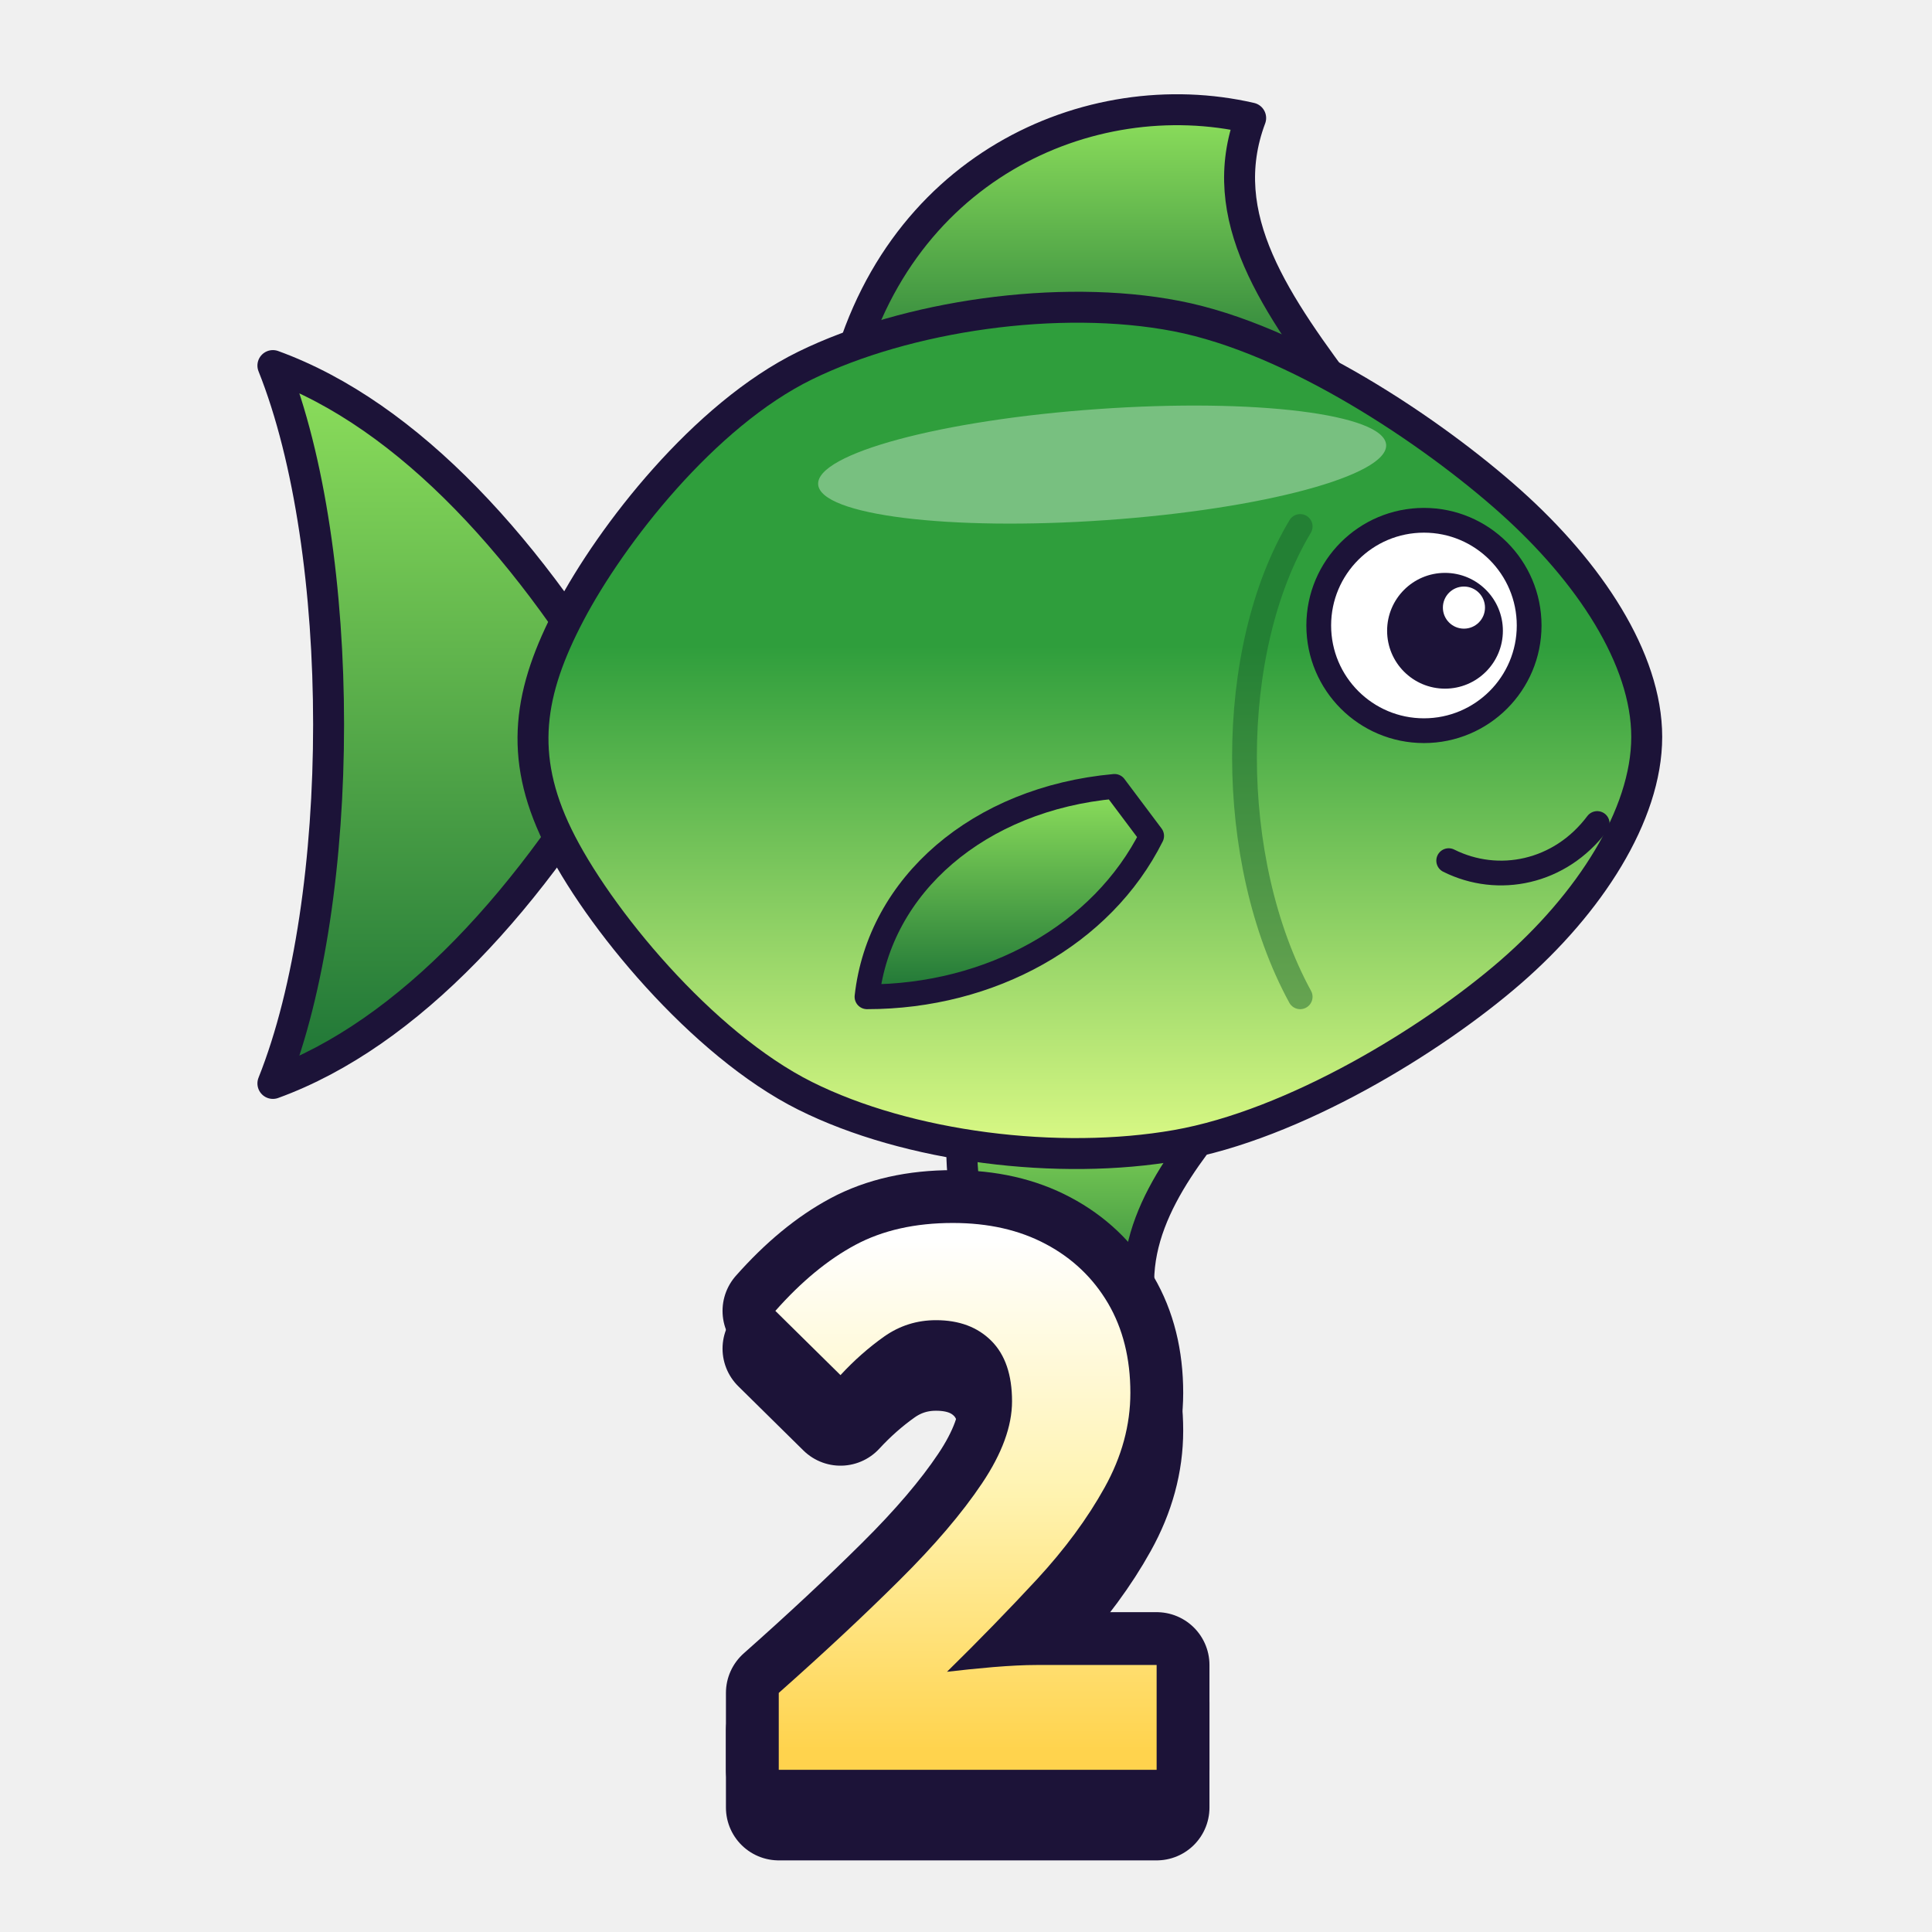
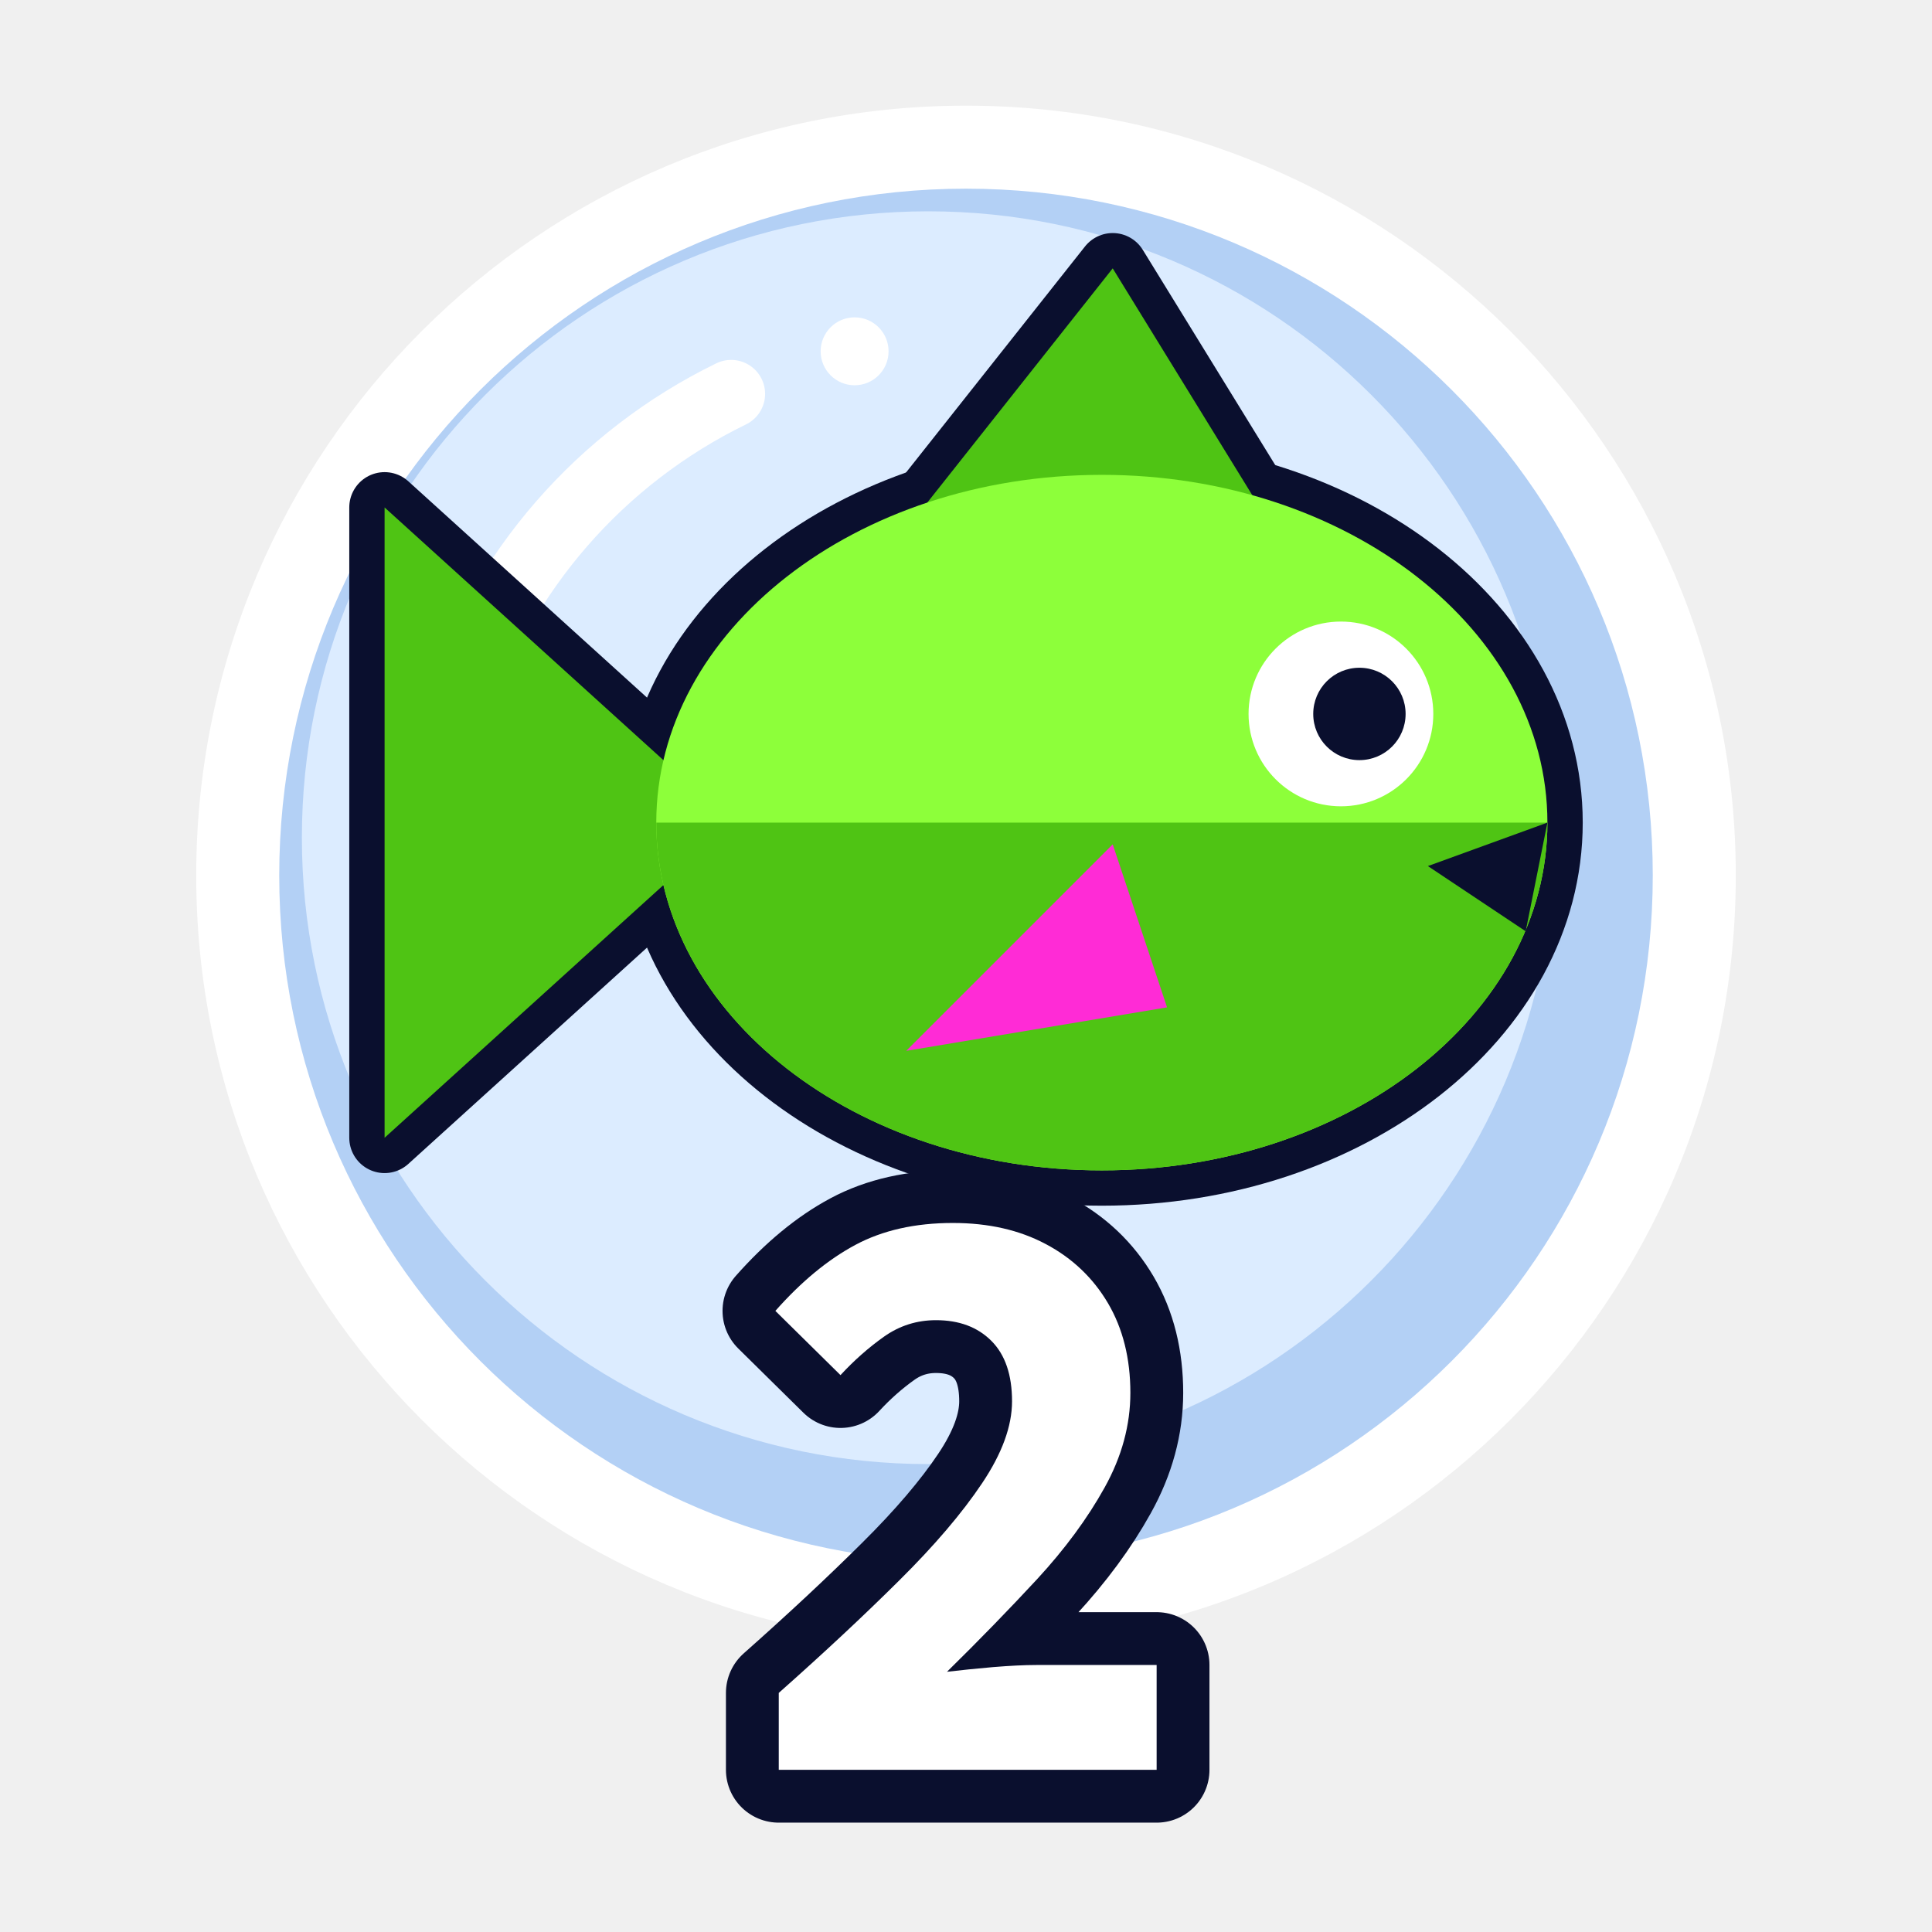
<svg xmlns="http://www.w3.org/2000/svg" width="256" height="256" viewBox="0 0 256 256">
-   <defs>
-     <linearGradient id="linear-gradient-1" x1="59.94" y1="48.44" x2="59.94" y2="143.56" gradientUnits="userSpaceOnUse">
-       <stop offset="0" stop-color="#8ee05c" />
-       <stop offset="1" stop-color="#1d7436" />
-     </linearGradient>
-     <linearGradient id="linear-gradient-2" x1="145.22" y1="14.54" x2="145.22" y2="53.36" gradientUnits="userSpaceOnUse">
-       <stop offset="0" stop-color="#8ee05c" />
-       <stop offset="1" stop-color="#1d7436" />
-     </linearGradient>
-     <linearGradient id="linear-gradient-3" x1="144.12" y1="145.2" x2="144.12" y2="178" gradientUnits="userSpaceOnUse">
-       <stop offset="0" stop-color="#8ee05c" />
-       <stop offset="1" stop-color="#1d7436" />
-     </linearGradient>
-     <linearGradient id="linear-gradient-4" x1="144.41" y1="40.71" x2="144.41" y2="152.85" gradientUnits="userSpaceOnUse">
-       <stop offset="0" stop-color="#2f9e3c" />
-       <stop offset="0.4" stop-color="#2f9e3c" />
-       <stop offset="1" stop-color="#dcfa86" />
-     </linearGradient>
-     <linearGradient id="linear-gradient-5" x1="133.74" y1="104.2" x2="133.74" y2="132.08" gradientUnits="userSpaceOnUse">
-       <stop offset="0" stop-color="#8ee05c" />
-       <stop offset="1" stop-color="#1d7436" />
-     </linearGradient>
-     <linearGradient id="linear-gradient-6" x1="0" y1="164" x2="0" y2="232" gradientUnits="userSpaceOnUse">
-       <stop offset="0" stop-color="#ffffff" />
-       <stop offset="0.5" stop-color="#fff3b0" />
-       <stop offset="1" stop-color="#ffd34d" />
-     </linearGradient>
-   </defs>
  <g>
+     <circle cx="128" cy="116" r="102" fill="#ffffff" />
+     <circle cx="128" cy="116" r="91" fill="#b3d0f5" />
+     <circle cx="123" cy="111" r="83" fill="#dcecff" />
+     <path d="M60.47 94.06 C66.42 75.74 79.57 60.63 96.88 52.19" fill="none" stroke="#ffffff" stroke-width="9" stroke-linecap="round" stroke-linejoin="round" />
+     <circle cx="113.24" cy="46.55" r="4.5" fill="#ffffff" />
    <g>
-       <path d="M83.72 96 C70.6 73.04 54.2 55 36.16 48.44 C46 73.04 46 118.96 36.16 143.56 C54.2 137 70.6 118.96 83.72 96 Z" fill="url(#linear-gradient-1)" stroke="#1c1338" stroke-width="4.1" stroke-linecap="round" stroke-linejoin="round" />
-       <path d="M111.6 51.72 C118.16 22.2 144.4 10.72 165.72 15.64 C160.8 28.76 169 40.24 178.84 53.36 Z" fill="url(#linear-gradient-2)" stroke="#1c1338" stroke-width="4.1" stroke-linecap="round" stroke-linejoin="round" />
-       <path d="M128 145.2 C124.72 166.52 136.2 178 152.6 178 C147.68 166.52 154.24 156.68 160.8 148.48 Z" fill="url(#linear-gradient-3)" stroke="#1c1338" stroke-width="4.1" stroke-linecap="round" stroke-linejoin="round" />
-       <path d="M218.2 97.64 C218.2 87.25 210.55 75.77 200.16 66.48 C189.77 57.19 171.46 44.89 155.88 41.88 C140.3 38.87 120.07 41.88 106.68 48.44 C93.29 55 80.99 70.85 75.52 81.24 C70.05 91.63 68.69 100.1 73.88 110.76 C79.07 121.42 93.01 138.37 106.68 145.2 C120.35 152.03 140.3 154.49 155.88 151.76 C171.46 149.03 189.77 137.82 200.16 128.8 C210.55 119.78 218.2 108.03 218.2 97.64 Z" fill="url(#linear-gradient-4)" stroke="#1c1338" stroke-width="4.1" stroke-linecap="round" stroke-linejoin="round" />
-       <path d="M108.41 64.19 C108.13 60.13 124.74 55.65 145.53 54.2 C166.31 52.74 183.38 54.86 183.67 58.93 C183.95 62.99 167.34 67.47 146.55 68.92 C125.77 70.38 108.7 68.26 108.41 64.19 Z" fill="#ffffff" opacity="0.35" />
-       <path d="M172.28 69.76 C162.44 86.16 162.44 114.04 172.28 132.08" fill="none" stroke="#155a2a" stroke-width="3.28" stroke-linecap="round" stroke-linejoin="round" opacity="0.45" />
-       <path d="M147.68 104.2 C129.64 105.84 116.52 117.32 114.88 132.08 C131.28 132.08 146.04 123.88 152.6 110.76 Z" fill="url(#linear-gradient-5)" stroke="#1c1338" stroke-width="3.28" stroke-linecap="round" stroke-linejoin="round" />
-       <circle cx="188.68" cy="82.88" r="13.94" fill="#ffffff" stroke="#1c1338" stroke-width="3.28" stroke-linecap="round" stroke-linejoin="round" />
-       <circle cx="191.47" cy="83.58" r="7.67" fill="#1c1338" />
-       <circle cx="193.98" cy="80.51" r="2.79" fill="#ffffff" />
-       <path d="M211.64 109.12 C206.72 115.68 198.52 117.32 191.96 114.04" fill="none" stroke="#1c1338" stroke-width="3.28" stroke-linecap="round" stroke-linejoin="round" />
+       <polygon points="97.04,109 50.96,67.24 50.96,150.76" fill="#0a0f2e" stroke="#0a0f2e" stroke-width="9.36" stroke-linecap="round" stroke-linejoin="round" />
+       <polygon points="120.08,70.12 147.44,35.56 170.48,73" fill="#0a0f2e" stroke="#0a0f2e" stroke-width="9.36" stroke-linecap="round" stroke-linejoin="round" />
+       <ellipse cx="146" cy="109" rx="59.04" ry="46.08" fill="#0a0f2e" stroke="#0a0f2e" stroke-width="9.36" stroke-linecap="round" stroke-linejoin="round" />
+       <polygon points="97.04,109 50.96,67.24 50.96,150.76" fill="#4fc414" />
+       <polygon points="120.08,70.12 147.44,35.56 170.48,73" fill="#4fc414" />
+       <ellipse cx="146" cy="109" rx="59.04" ry="46.08" fill="#8dff3a" />
+       <path d="M86.96 109 C86.96 134.45 113.39 155.08 146 155.08 C178.61 155.08 205.04 134.45 205.04 109 Z" fill="#4fc414" />
+       <polygon points="147.44,111.88 120.08,139.24 154.64,133.48" fill="#ff2bd6" />
+       <circle cx="177.68" cy="94.6" r="12.24" fill="#ffffff" />
+       <circle cx="180.13" cy="94.6" r="6.12" fill="#0a0f2e" />
+       <polygon points="205.04,109 189.2,114.76 202.16,123.4" fill="#0a0f2e" />
    </g>
    <g>
-       <path d="M103.19 239.51 L103.19 229.32 C109.17 224.02 114.49 219.05 119.15 214.42 C123.82 209.79 127.48 205.5 130.13 201.54 C132.78 197.59 134.1 193.97 134.1 190.68 C134.1 187.17 133.19 184.5 131.36 182.67 C129.53 180.84 127.09 179.93 124.02 179.93 C121.49 179.93 119.19 180.66 117.14 182.11 C115.08 183.57 113.16 185.27 111.37 187.21 L102.74 178.7 C106.18 174.81 109.71 171.9 113.33 169.96 C116.95 168.02 121.26 167.05 126.26 167.05 C130.97 167.05 135.07 167.98 138.58 169.85 C142.09 171.71 144.84 174.33 146.82 177.69 C148.79 181.05 149.78 185.01 149.78 189.56 C149.78 193.82 148.65 198 146.37 202.1 C144.09 206.21 141.1 210.26 137.41 214.26 C133.71 218.25 129.74 222.34 125.48 226.52 C127.35 226.3 129.38 226.09 131.58 225.9 C133.79 225.72 135.71 225.62 137.35 225.62 L153.26 225.62 L153.26 239.51 Z" fill="#1c1338" stroke="#1c1338" stroke-width="14" stroke-linecap="round" stroke-linejoin="round" />
+       <path d="M103.19 234.51 L103.19 224.32 C109.17 219.02 114.49 214.05 119.15 209.42 C123.82 204.79 127.48 200.5 130.13 196.54 C132.78 192.59 134.1 188.97 134.1 185.68 C134.1 182.17 133.19 179.5 131.36 177.67 C129.53 175.84 127.09 174.93 124.02 174.93 C121.49 174.93 119.19 175.66 117.14 177.11 C115.08 178.57 113.16 180.27 111.37 182.21 L102.74 173.7 C106.18 169.81 109.71 166.9 113.33 164.96 C116.95 163.02 121.26 162.05 126.26 162.05 C130.97 162.05 135.07 162.98 138.58 164.85 C142.09 166.71 144.84 169.33 146.82 172.69 C148.79 176.05 149.78 180.01 149.78 184.56 C149.78 188.82 148.65 193 146.37 197.1 C144.09 201.21 141.1 205.26 137.41 209.26 C133.71 213.25 129.74 217.34 125.48 221.52 C127.35 221.3 129.38 221.09 131.58 220.9 C133.79 220.72 135.71 220.62 137.35 220.62 L153.26 220.62 L153.26 234.51 Z" fill="#0a0f2e" stroke="#0a0f2e" stroke-width="14" stroke-linecap="round" stroke-linejoin="round" />
    </g>
    <g>
-       <path d="M103.19 234.51 L103.19 224.32 C109.17 219.02 114.49 214.05 119.15 209.42 C123.82 204.79 127.48 200.5 130.13 196.54 C132.78 192.59 134.1 188.97 134.1 185.68 C134.1 182.17 133.19 179.5 131.36 177.67 C129.53 175.84 127.09 174.93 124.02 174.93 C121.49 174.93 119.19 175.66 117.14 177.11 C115.08 178.57 113.16 180.27 111.37 182.21 L102.74 173.7 C106.18 169.81 109.71 166.9 113.33 164.96 C116.95 163.02 121.26 162.05 126.26 162.05 C130.97 162.05 135.07 162.98 138.58 164.85 C142.09 166.71 144.84 169.33 146.82 172.69 C148.79 176.05 149.78 180.01 149.78 184.56 C149.78 188.82 148.65 193 146.37 197.1 C144.09 201.21 141.1 205.26 137.41 209.26 C133.71 213.25 129.74 217.34 125.48 221.52 C127.35 221.3 129.38 221.09 131.58 220.9 C133.79 220.72 135.71 220.62 137.35 220.62 L153.26 220.62 L153.26 234.51 Z" fill="#1c1338" stroke="#1c1338" stroke-width="14" stroke-linecap="round" stroke-linejoin="round" />
-     </g>
-     <g>
-       <path d="M103.19 234.51 L103.19 224.32 C109.17 219.02 114.49 214.05 119.15 209.42 C123.82 204.79 127.48 200.5 130.13 196.54 C132.78 192.59 134.1 188.97 134.1 185.68 C134.1 182.17 133.19 179.5 131.36 177.67 C129.53 175.84 127.09 174.93 124.02 174.93 C121.49 174.93 119.19 175.66 117.14 177.11 C115.08 178.57 113.16 180.27 111.37 182.21 L102.74 173.7 C106.18 169.81 109.71 166.9 113.33 164.96 C116.95 163.02 121.26 162.05 126.26 162.05 C130.97 162.05 135.07 162.98 138.58 164.85 C142.09 166.71 144.84 169.33 146.82 172.69 C148.79 176.05 149.78 180.01 149.78 184.56 C149.78 188.82 148.65 193 146.37 197.1 C144.09 201.21 141.1 205.26 137.41 209.26 C133.71 213.25 129.74 217.34 125.48 221.52 C127.35 221.3 129.38 221.09 131.58 220.9 C133.79 220.72 135.71 220.62 137.35 220.62 L153.26 220.62 L153.26 234.51 Z" fill="url(#linear-gradient-6)" />
+       <path d="M103.19 234.51 L103.19 224.32 C109.17 219.02 114.49 214.05 119.15 209.42 C123.82 204.79 127.48 200.5 130.13 196.54 C132.78 192.59 134.1 188.97 134.1 185.68 C134.1 182.17 133.19 179.5 131.36 177.67 C129.53 175.84 127.09 174.93 124.02 174.93 C121.49 174.93 119.19 175.66 117.14 177.11 C115.08 178.57 113.16 180.27 111.37 182.21 L102.74 173.7 C106.18 169.81 109.71 166.9 113.33 164.96 C116.95 163.02 121.26 162.05 126.26 162.05 C130.97 162.05 135.07 162.98 138.58 164.85 C142.09 166.71 144.84 169.33 146.82 172.69 C148.79 176.05 149.78 180.01 149.78 184.56 C149.78 188.82 148.65 193 146.37 197.1 C144.09 201.21 141.1 205.26 137.41 209.26 C133.71 213.25 129.74 217.34 125.48 221.52 C127.35 221.3 129.38 221.09 131.58 220.9 C133.79 220.72 135.71 220.62 137.35 220.62 L153.26 220.62 L153.26 234.51 Z" fill="#ffffff" />
    </g>
  </g>
</svg>
